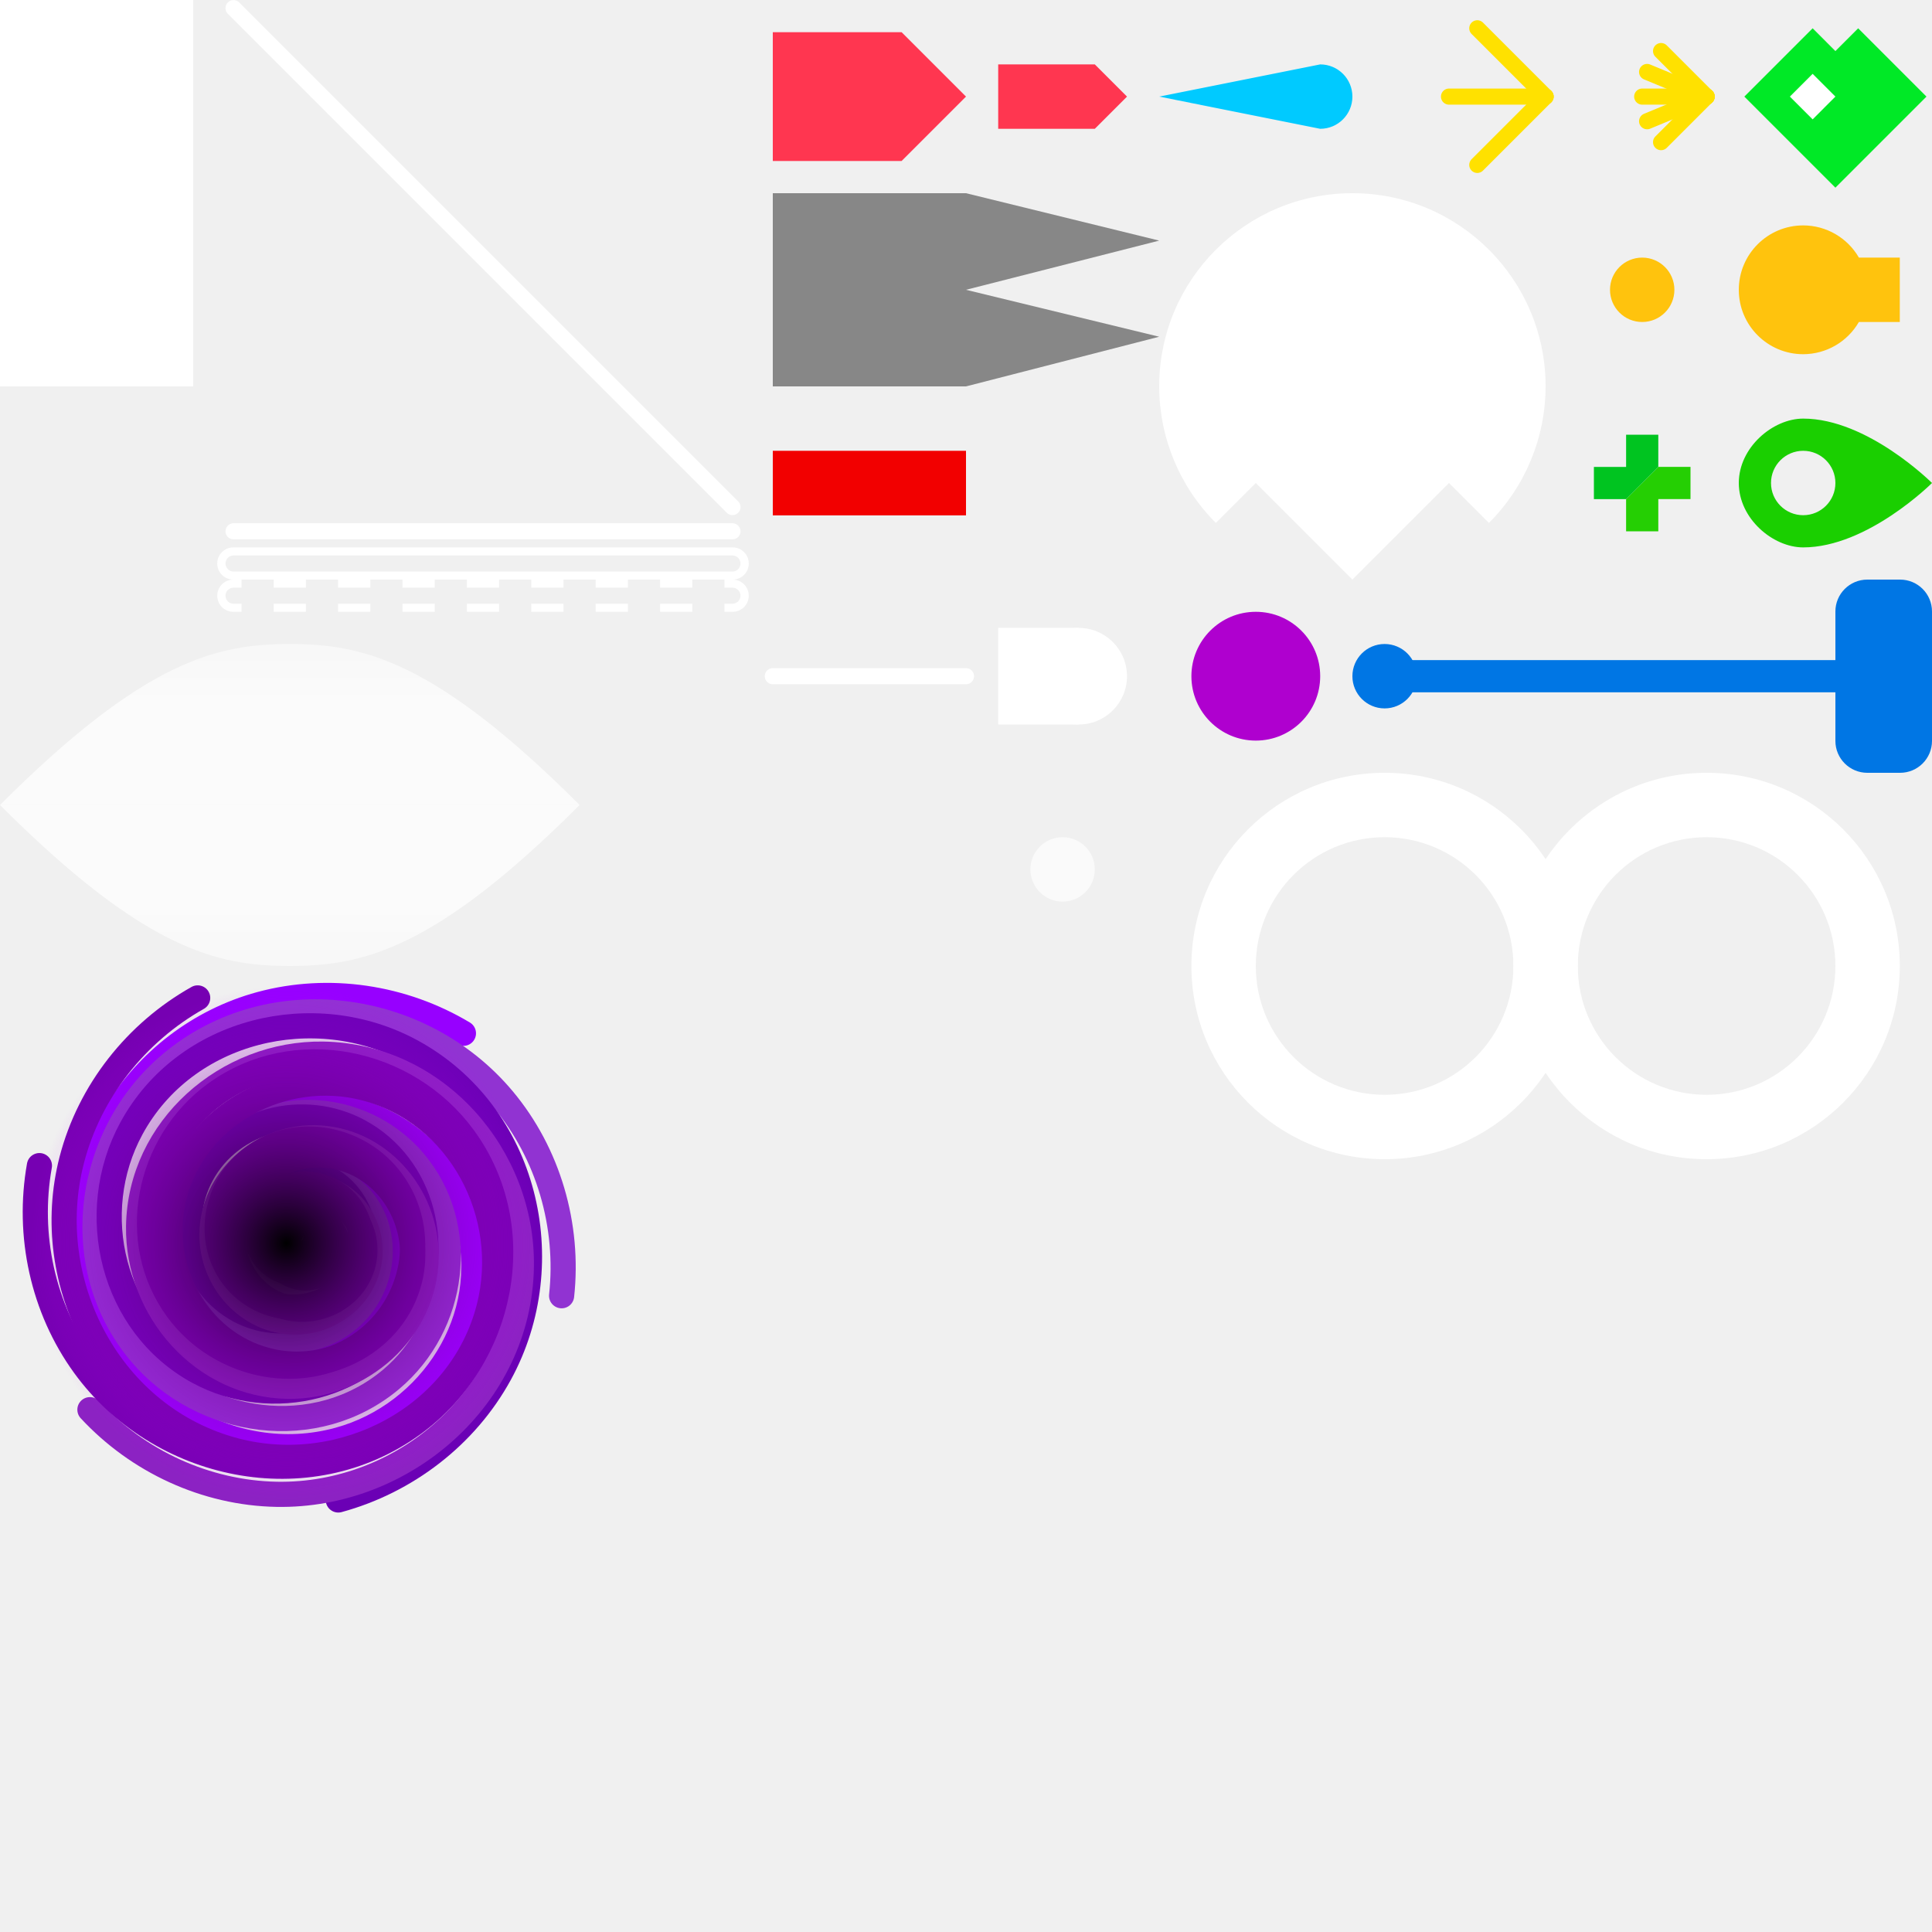
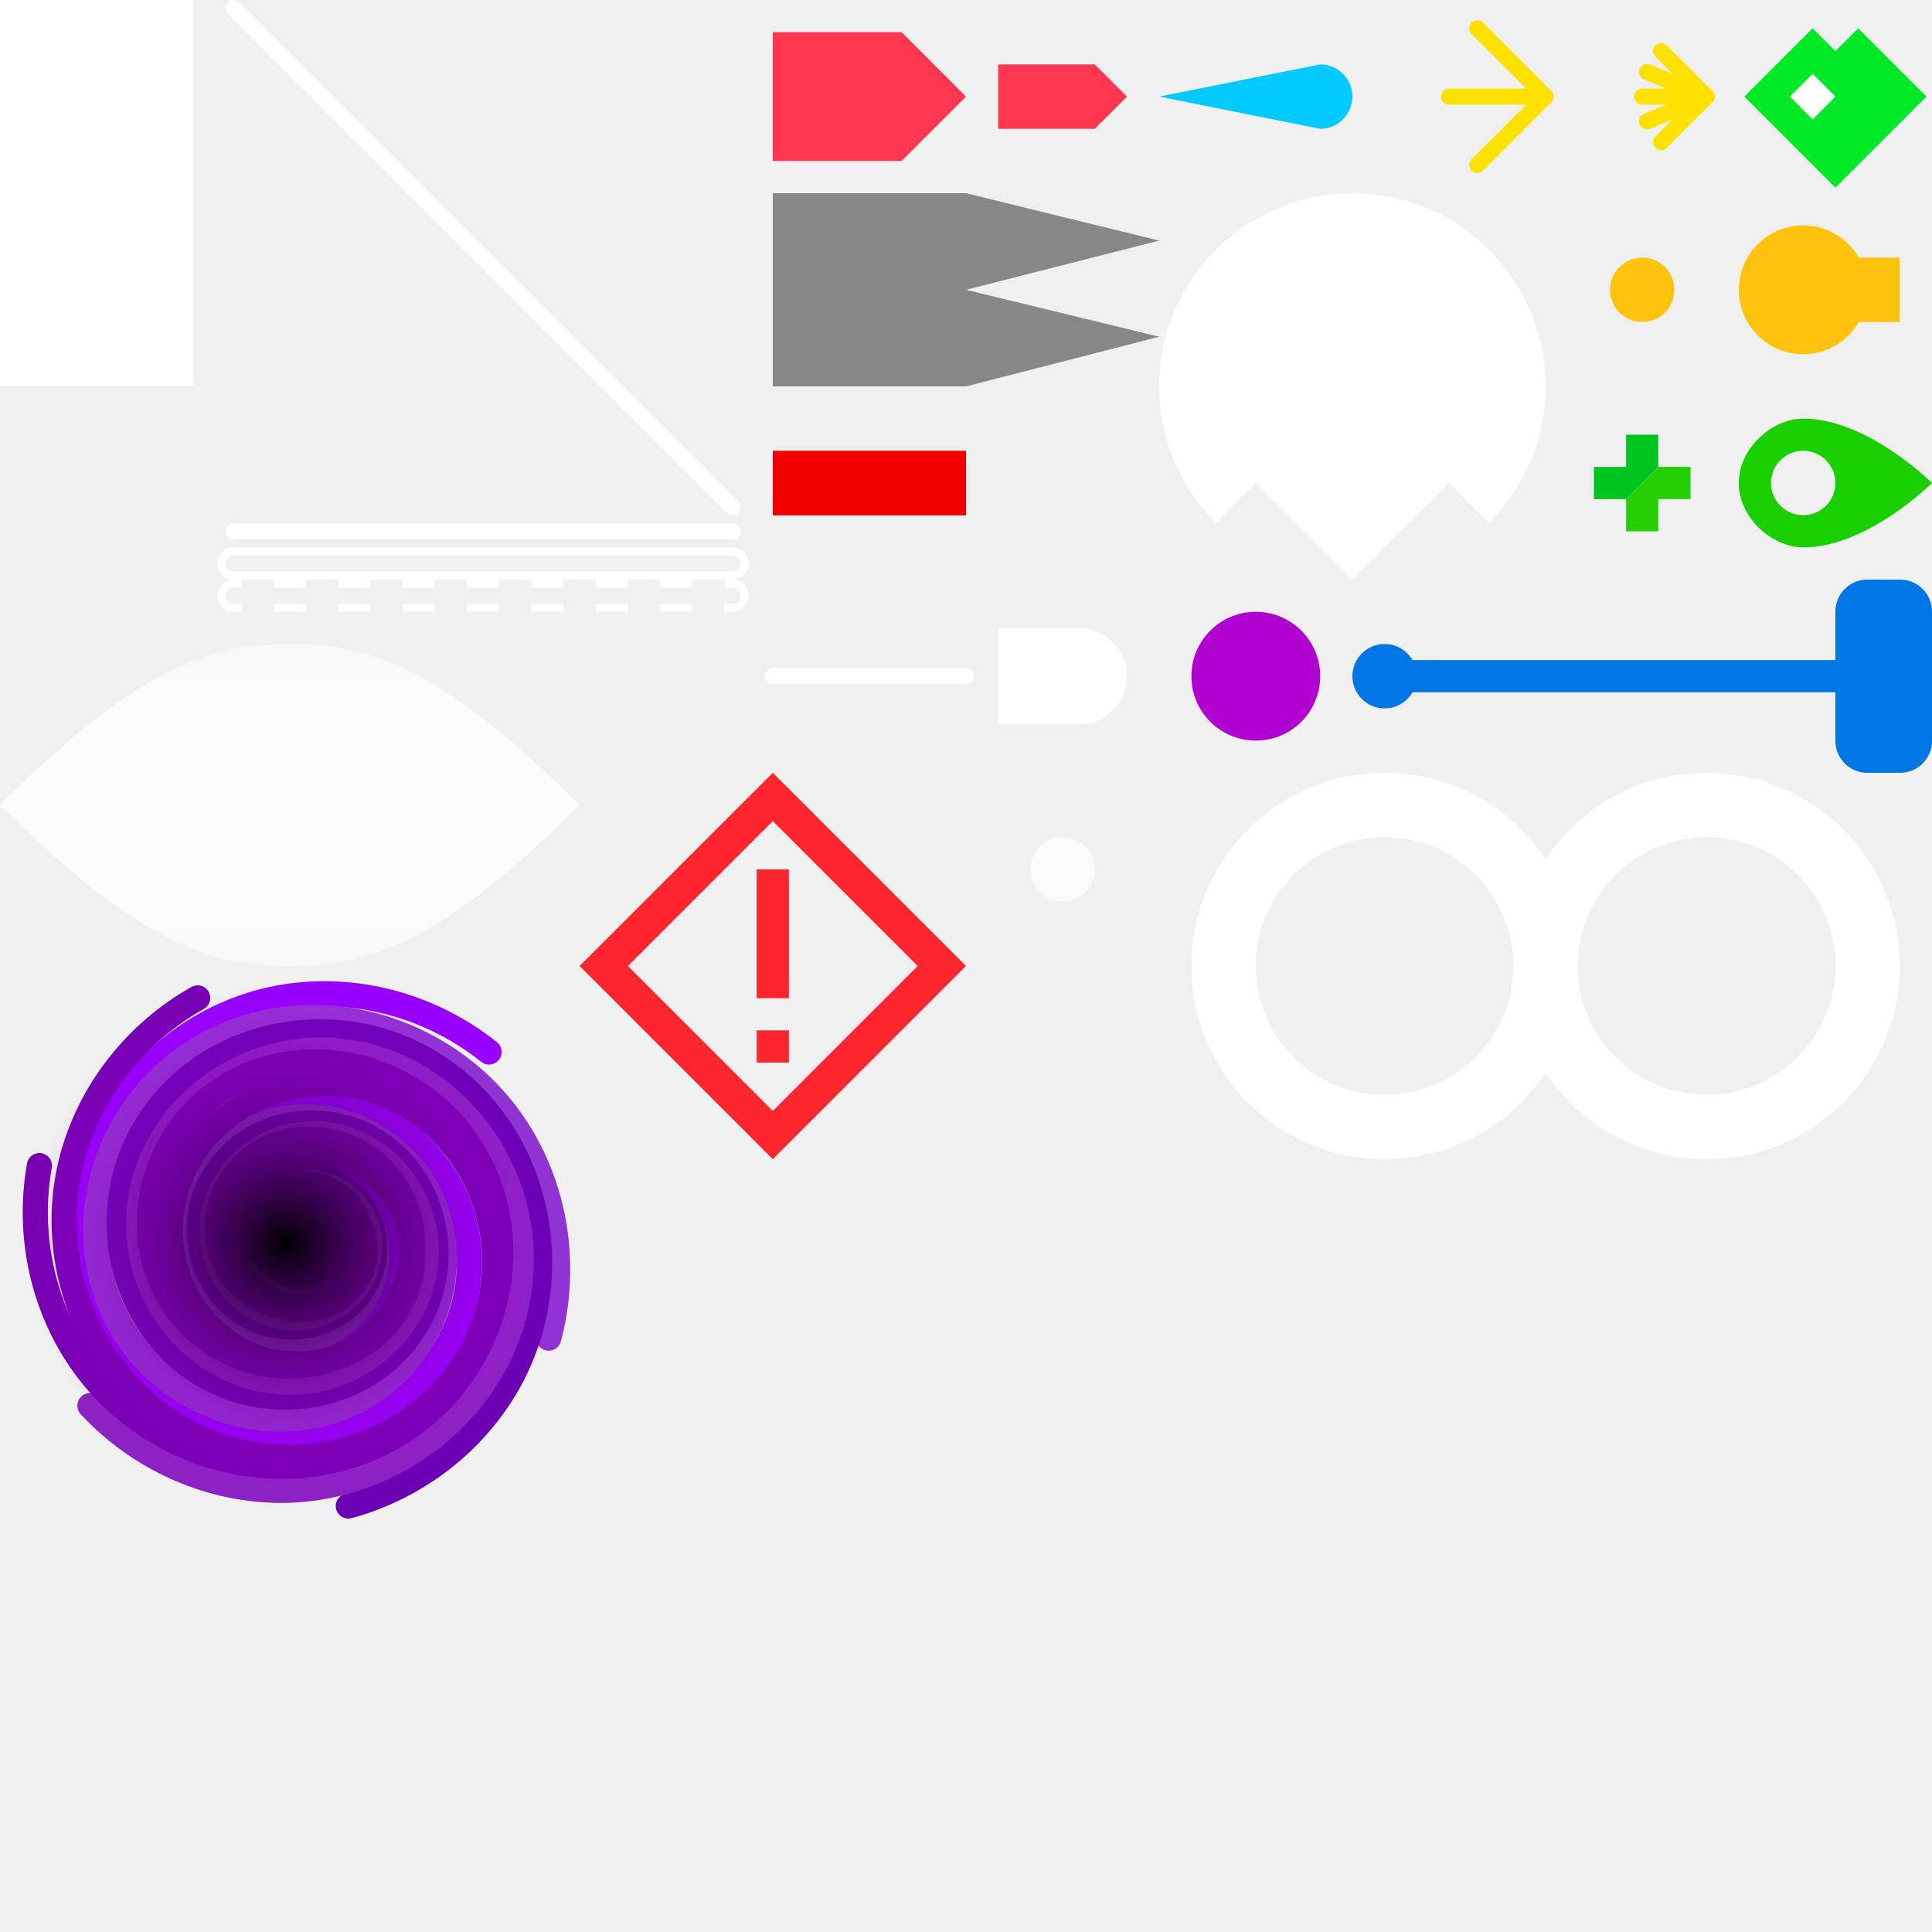
<svg xmlns="http://www.w3.org/2000/svg" xmlns:xlink="http://www.w3.org/1999/xlink" width="1920" height="1920" viewBox="0 0 508 508" version="1.1" id="svg8">
  <defs id="defs2">
    <linearGradient id="linearGradient4953">
      <stop style="stop-color:#000000;stop-opacity:1" offset="0" id="stop4949" />
      <stop style="stop-color:#c100ff;stop-opacity:0" offset="1" id="stop4951" />
    </linearGradient>
    <marker orient="auto" refY="0.0" refX="0.0" id="marker4883" style="overflow:visible;">
      <path id="path4881" d="M 0.0,0.0 L 5.0,-5.0 L -12.5,0.0 L 5.0,5.0 L 0.0,0.0 z " style="fill-rule:evenodd;stroke:#8000d5;stroke-width:1pt;stroke-opacity:1;fill:#8000d5;fill-opacity:1" transform="scale(0.8) rotate(180) translate(12.5,0)" />
    </marker>
    <marker orient="auto" refY="0.0" refX="0.0" id="Arrow1Lend" style="overflow:visible;">
      <path id="path4848" d="M 0.0,0.0 L 5.0,-5.0 L -12.5,0.0 L 5.0,5.0 L 0.0,0.0 z " style="fill-rule:evenodd;stroke:#8000d5;stroke-width:1pt;stroke-opacity:1;fill:#8000d5;fill-opacity:1" transform="scale(0.8) rotate(180) translate(12.5,0)" />
    </marker>
    <marker orient="auto" refY="0.0" refX="0.0" id="Arrow1Lstart" style="overflow:visible">
      <path id="path4540" d="M 0.0,0.0 L 5.0,-5.0 L -12.5,0.0 L 5.0,5.0 L 0.0,0.0 z " style="fill-rule:evenodd;stroke:#8000d5;stroke-width:1pt;stroke-opacity:1;fill:#8000d5;fill-opacity:1" transform="scale(0.8) translate(12.5,0)" />
    </marker>
    <marker orient="auto" refY="0.0" refX="0.0" id="Arrow2Lend" style="overflow:visible;">
      <path id="path4561" style="fill-rule:evenodd;stroke-width:0.625;stroke-linejoin:round;stroke:#8000d5;stroke-opacity:1;fill:#8000d5;fill-opacity:1" d="M 8.719,4.034 L -2.207,0.016 L 8.719,-4.002 C 6.973,-1.63 6.983,1.616 8.719,4.034 z " transform="scale(1.1) rotate(180) translate(1,0)" />
    </marker>
    <linearGradient id="linearGradient4563">
      <stop id="stop4559" offset="0" style="stop-color:#ffffff;stop-opacity:0.753" />
      <stop id="stop4561" offset="1" style="stop-color:#ffffff;stop-opacity:0;" />
    </linearGradient>
    <linearGradient xlink:href="#linearGradient4563" id="linearGradient4522" x1="127" y1="68.4" x2="127" y2="17.6" gradientUnits="userSpaceOnUse" gradientTransform="translate(-50.8,-93.13333)" />
    <linearGradient xlink:href="#linearGradient4563" id="linearGradient4567" gradientUnits="userSpaceOnUse" gradientTransform="matrix(1,0,0,-1,-50.8,94.46665)" x1="127" y1="68.4" x2="127" y2="17.6" />
    <radialGradient xlink:href="#linearGradient4953" id="radialGradient4955" cx="228.6" cy="119.2" fx="228.6" fy="119.2" r="76.2" gradientUnits="userSpaceOnUse" gradientTransform="matrix(0.8792194,-0.03938638,0.03970724,0.886382,-130.4059,19.22079)" />
  </defs>
  <g id="layer1" transform="translate(0,211)">
    <path style="color:#000000;font-style:normal;font-variant:normal;font-weight:normal;font-stretch:normal;font-size:medium;line-height:normal;font-family:sans-serif;font-variant-ligatures:normal;font-variant-position:normal;font-variant-caps:normal;font-variant-numeric:normal;font-variant-alternates:normal;font-feature-settings:normal;text-indent:0;text-align:start;text-decoration:none;text-decoration-line:none;text-decoration-style:solid;text-decoration-color:#000000;letter-spacing:normal;word-spacing:normal;text-transform:none;writing-mode:lr-tb;direction:ltr;text-orientation:mixed;dominant-baseline:auto;baseline-shift:baseline;text-anchor:start;white-space:normal;shape-padding:0;clip-rule:nonzero;display:inline;overflow:visible;visibility:visible;opacity:1;isolation:auto;mix-blend-mode:normal;color-interpolation:sRGB;color-interpolation-filters:linearRGB;solid-color:#000000;solid-opacity:1;vector-effect:none;fill:#ffffff;fill-opacity:1;fill-rule:nonzero;stroke:none;stroke-width:8.467;stroke-linecap:round;stroke-linejoin:round;stroke-miterlimit:4;stroke-dasharray:none;stroke-dashoffset:0;stroke-opacity:1;paint-order:normal;color-rendering:auto;image-rendering:auto;shape-rendering:auto;text-rendering:auto;enable-background:accumulate" d="m 61.412,-67.067 a 4.234,4.234 0 1 0 0,8.467 H 192.588 a 4.234,4.234 0 1 0 0,-8.467 z m -0.002,2.117 H 192.586 a 2.117,2.117 0 1 1 0,4.234 H 61.41 a 2.117,2.117 0 1 1 0,-4.234 z" id="path4489" />
    <path style="opacity:1;fill:#ff3650;fill-opacity:1;stroke:none;stroke-width:4.233;stroke-linecap:round;stroke-linejoin:round;stroke-miterlimit:4;stroke-dasharray:none;stroke-dashoffset:0;stroke-opacity:1;paint-order:normal" d="m 203.2,-202.533 h 33.867 L 254,-185.6 237.067,-168.667 H 203.2 Z" id="path4493" />
    <path style="opacity:1;fill:none;fill-opacity:1;stroke:#ffe100;stroke-width:4.233;stroke-linecap:round;stroke-linejoin:round;stroke-miterlimit:4;stroke-dasharray:none;stroke-dashoffset:0;stroke-opacity:1;paint-order:normal" d="M 388.439,-167.64 406.4,-185.6" id="path4495" />
    <path style="opacity:1;fill:none;fill-opacity:1;stroke:#ffe100;stroke-width:4.233;stroke-linecap:round;stroke-linejoin:round;stroke-miterlimit:4;stroke-dasharray:none;stroke-dashoffset:0;stroke-opacity:1;paint-order:normal" d="m 406.4,-185.6 -17.961,-17.961" id="path4499" />
    <path style="opacity:1;fill:none;fill-opacity:1;stroke:#ffe100;stroke-width:4.233;stroke-linecap:round;stroke-linejoin:round;stroke-miterlimit:4;stroke-dasharray:none;stroke-dashoffset:0;stroke-opacity:1;paint-order:normal" d="m 381,-185.6 h 25.4" id="path4495-4" />
    <path style="opacity:1;fill:#00caff;fill-opacity:1;stroke:none;stroke-width:4.233;stroke-linecap:round;stroke-linejoin:round;stroke-miterlimit:4;stroke-dasharray:none;stroke-dashoffset:0;stroke-opacity:1;paint-order:normal" d="m 347.133,-194.067 a 8.467,8.467 0 0 1 8.467,8.467 8.467,8.467 0 0 1 -8.467,8.467 L 304.8,-185.6 Z" id="path4516" />
    <path style="opacity:1;fill:none;fill-opacity:1;stroke:#ffe100;stroke-width:4.233;stroke-linecap:round;stroke-linejoin:round;stroke-miterlimit:4;stroke-dasharray:none;stroke-dashoffset:0;stroke-opacity:1;paint-order:normal" d="m 436.76,-173.626 11.974,-11.974" id="path4495-45" />
    <path style="opacity:1;fill:none;fill-opacity:1;stroke:#ffe100;stroke-width:4.233;stroke-linecap:round;stroke-linejoin:round;stroke-miterlimit:4;stroke-dasharray:none;stroke-dashoffset:0;stroke-opacity:1;paint-order:normal" d="m 448.733,-185.6 -11.974,-11.974" id="path4499-1" />
    <path style="opacity:1;fill:none;fill-opacity:1;stroke:#ffe100;stroke-width:4.233;stroke-linecap:round;stroke-linejoin:round;stroke-miterlimit:4;stroke-dasharray:none;stroke-dashoffset:0;stroke-opacity:1;paint-order:normal" d="m 431.8,-185.6 h 16.933" id="path4495-45-4" />
    <path id="path4560" d="m 433.089,-192.08 15.644,6.48" style="opacity:1;fill:none;fill-opacity:1;stroke:#ffe100;stroke-width:4.233;stroke-linecap:round;stroke-linejoin:round;stroke-miterlimit:4;stroke-dasharray:none;stroke-dashoffset:0;stroke-opacity:1;paint-order:normal" />
    <path style="opacity:1;fill:none;fill-opacity:1;stroke:#ffe100;stroke-width:4.233;stroke-linecap:round;stroke-linejoin:round;stroke-miterlimit:4;stroke-dasharray:none;stroke-dashoffset:0;stroke-opacity:1;paint-order:normal" d="m 433.089,-179.12 15.644,-6.48" id="path4562" />
    <rect style="opacity:1;fill:#ffffff;fill-opacity:1;stroke:none;stroke-width:4.233;stroke-linecap:round;stroke-linejoin:round;stroke-miterlimit:4;stroke-dasharray:none;stroke-dashoffset:0;stroke-opacity:1;paint-order:normal" id="rect4564" width="50.8" height="50.8" x="1.8147523e-007" y="-160.2" />
    <path style="opacity:1;fill:#ff3650;fill-opacity:1;stroke:none;stroke-width:4.233;stroke-linecap:round;stroke-linejoin:round;stroke-miterlimit:4;stroke-dasharray:none;stroke-dashoffset:0;stroke-opacity:1;paint-order:normal" d="m 262.467,-194.067 h 25.4 l 8.467,8.467 -8.467,8.467 h -25.4 v -16.933" id="path4568" />
    <path style="opacity:1;fill:#00e926;fill-opacity:1;stroke:none;stroke-width:4.233;stroke-linecap:round;stroke-linejoin:round;stroke-miterlimit:4;stroke-dasharray:none;stroke-dashoffset:0;stroke-opacity:1;paint-order:normal" d="m 458.653,-185.6 5.987,5.987 17.961,17.961 17.961,-17.961 5.987,-5.987 -17.961,-17.961 -5.987,5.987 -5.987,-5.987 z" id="rect4572" />
    <rect style="opacity:1;fill:#ffffff;fill-opacity:1;stroke:none;stroke-width:4.233;stroke-linecap:round;stroke-linejoin:round;stroke-miterlimit:4;stroke-dasharray:none;stroke-dashoffset:0;stroke-opacity:1;paint-order:normal" id="rect4579" width="8.467" height="8.467" x="464.022" y="201.544" transform="rotate(-45)" />
    <path style="opacity:1;fill:none;fill-opacity:1;stroke:#ffffff;stroke-width:4.233;stroke-linecap:round;stroke-linejoin:round;stroke-miterlimit:4;stroke-dasharray:none;stroke-dashoffset:0;stroke-opacity:1;paint-order:normal" d="M 61.405,-208.862 192.595,-77.671" id="path4489-9" />
    <rect style="opacity:1;fill:#ffffff;fill-opacity:1;stroke:none;stroke-width:4.233;stroke-linecap:round;stroke-linejoin:round;stroke-miterlimit:4;stroke-dasharray:none;stroke-dashoffset:0;stroke-opacity:1;paint-order:normal" id="rect4564-4" width="50.8" height="50.8" x="1.8146753e-007" y="-211" />
    <path style="opacity:1;fill:#ffc30d;fill-opacity:1;stroke:none;stroke-width:4.233;stroke-linecap:round;stroke-linejoin:round;stroke-miterlimit:4;stroke-dasharray:none;stroke-dashoffset:0;stroke-opacity:1;paint-order:normal" d="m 474.133,-151.733 a 16.933,16.933 0 0 1 14.647,8.467 h 10.753 v 16.933 h -10.76 a 16.933,16.933 0 0 1 -14.64,8.467 16.933,16.933 0 0 1 -16.933,-16.933 16.933,16.933 0 0 1 16.933,-16.933 z" id="path4572" />
    <path style="opacity:1;fill:#6c6c6c;fill-opacity:1;stroke:none;stroke-width:4.233;stroke-linecap:round;stroke-linejoin:round;stroke-miterlimit:4;stroke-dasharray:none;stroke-dashoffset:0;stroke-opacity:1;paint-order:normal" id="path4581" d="m -133.398,-234.331 1.307,15.598 -13.91,-7.177 -4.761,14.911 -10.105,-11.954 -10.105,11.954 -4.761,-14.911 -13.91,7.177 1.307,-15.598 -15.598,1.307 7.177,-13.91 -14.911,-4.761 11.954,-10.105 -11.954,-10.105 14.911,-4.761 -7.177,-13.91 15.598,1.307 -1.307,-15.598 13.91,7.177 4.761,-14.911 10.105,11.954 10.105,-11.954 4.761,14.911 13.91,-7.177 -1.307,15.598 15.598,-1.307 -7.177,13.91 14.911,4.761 -11.954,10.105 11.954,10.105 -14.911,4.761 7.177,13.91 z" />
    <path style="opacity:1;fill:#ffffff;fill-opacity:0.987;stroke:none;stroke-width:4.233;stroke-linecap:round;stroke-linejoin:round;stroke-miterlimit:4;stroke-dasharray:none;stroke-dashoffset:0;stroke-opacity:1;paint-order:normal" d="M -105.682,59.933 H -4.082 V 161.533 l -16.933,-16.933 -16.933,16.933 -16.933,-16.933 -16.933,16.933 -16.933,-16.933 -16.933,16.933 V 59.933" id="path4583" />
    <path style="opacity:1;fill:#23ce00;fill-opacity:0.987;stroke:none;stroke-width:4.233;stroke-linecap:round;stroke-linejoin:round;stroke-miterlimit:4;stroke-dasharray:none;stroke-dashoffset:0;stroke-opacity:1;paint-order:normal" d="m 427.567,-79.767 v 8.467 h 8.467 v -8.467 H 444.5 v -8.467 h -8.467 z" id="rect4585" />
    <path style="opacity:1;fill:#00c420;fill-opacity:1;stroke:none;stroke-width:4.233;stroke-linecap:round;stroke-linejoin:round;stroke-miterlimit:4;stroke-dasharray:none;stroke-dashoffset:0;stroke-opacity:1;paint-order:normal" d="m 436.033,-88.233 v -8.467 h -8.467 v 8.467 H 419.1 v 8.467 h 8.467 z" id="rect4585-0" />
    <path style="opacity:1;fill:url(#linearGradient4522);fill-opacity:1;stroke:none;stroke-width:4.233;stroke-linecap:round;stroke-linejoin:round;stroke-miterlimit:4;stroke-dasharray:none;stroke-dashoffset:0;stroke-opacity:1;paint-order:normal" d="m 76.2,-41.667 c -19.05,0 -38.1,4.233 -76.2,42.333 h 152.4 c -38.1,-38.1 -57.15,-42.333 -76.2,-42.333 z" id="path4514" />
    <path id="path4565" d="M 76.2,43 C 57.15,43 38.1,38.767 0,0.667 h 152.4 c -38.1,38.1 -57.15,42.333 -76.2,42.333 z" style="opacity:1;fill:url(#linearGradient4567);fill-opacity:1;stroke:none;stroke-width:4.233;stroke-linecap:round;stroke-linejoin:round;stroke-miterlimit:4;stroke-dasharray:none;stroke-dashoffset:0;stroke-opacity:1;paint-order:normal" />
    <rect style="opacity:1;fill:#ffffff;fill-opacity:1;stroke:none;stroke-width:4.233;stroke-linecap:round;stroke-linejoin:round;stroke-miterlimit:4;stroke-dasharray:none;stroke-dashoffset:0;stroke-opacity:1;paint-order:normal" id="rect4521" width="21.158" height="25.4" x="262.467" y="-45.9" />
    <circle style="opacity:1;fill:#ffffff;fill-opacity:1;stroke:none;stroke-width:4.233;stroke-linecap:round;stroke-linejoin:round;stroke-miterlimit:4;stroke-dasharray:none;stroke-dashoffset:0;stroke-opacity:1;paint-order:normal" id="path4523" cx="283.633" cy="-33.2" r="12.7" />
    <rect style="opacity:1;fill:#ffffff;fill-opacity:1;stroke:none;stroke-width:4.233;stroke-linecap:round;stroke-linejoin:round;stroke-miterlimit:4;stroke-dasharray:none;stroke-dashoffset:0;stroke-opacity:1;paint-order:normal" id="rect4525" width="50.8" height="50.8" x="-2.018" y="-129.88" transform="rotate(-45)" />
    <circle style="opacity:1;fill:#ffc30d;fill-opacity:1;stroke:none;stroke-width:4.233;stroke-linecap:round;stroke-linejoin:round;stroke-miterlimit:4;stroke-dasharray:none;stroke-dashoffset:0;stroke-opacity:1;paint-order:normal" id="path4517" cx="431.8" cy="-134.8" r="8.467" />
    <path style="opacity:1;fill:#1acf00;fill-opacity:1;stroke:none;stroke-width:4.233;stroke-linecap:round;stroke-linejoin:round;stroke-miterlimit:4;stroke-dasharray:none;stroke-dashoffset:0;stroke-opacity:1;paint-order:normal" d="m 474.133,-100.933 c -7.982,0 -16.933,7.581 -16.933,16.933 0,9.352 8.951,16.933 16.933,16.933 16.933,-5e-6 33.867,-16.933 33.867,-16.933 0,0 -16.933,-16.933 -33.867,-16.933 z m 0,8.467 a 8.467,8.467 0 0 1 8.467,8.467 8.467,8.467 0 0 1 -8.467,8.467 8.467,8.467 0 0 1 -8.467,-8.467 8.467,8.467 0 0 1 8.467,-8.467 z" id="path4516-7" />
    <rect style="opacity:1;fill:#0076e4;fill-opacity:1;stroke:none;stroke-width:4.233;stroke-linecap:round;stroke-linejoin:round;stroke-miterlimit:4;stroke-dasharray:none;stroke-dashoffset:0;stroke-opacity:1;paint-order:normal" id="rect4531" width="143.933" height="8.467" x="364.067" y="-37.433" />
    <rect style="opacity:1;fill:#0076e4;fill-opacity:1;stroke:none;stroke-width:4.233;stroke-linecap:round;stroke-linejoin:round;stroke-miterlimit:4;stroke-dasharray:none;stroke-dashoffset:0;stroke-opacity:1;paint-order:normal" id="rect4533" width="25.4" height="50.8" x="482.6" y="-58.6" ry="8.386" />
    <circle style="opacity:1;fill:#0076e4;fill-opacity:1;stroke:none;stroke-width:4.233;stroke-linecap:round;stroke-linejoin:round;stroke-miterlimit:4;stroke-dasharray:none;stroke-dashoffset:0;stroke-opacity:1;paint-order:normal" id="path4539" cx="364.067" cy="-33.2" r="8.467" />
    <ellipse style="opacity:1;fill:#af00cf;fill-opacity:1;stroke:none;stroke-width:4.233;stroke-linecap:round;stroke-linejoin:round;stroke-miterlimit:4;stroke-dasharray:none;stroke-dashoffset:0;stroke-opacity:1;paint-order:normal" id="path4541" cx="330.2" cy="-33.2" rx="16.933" ry="16.933" />
    <ellipse style="opacity:1;fill:#ffffff;fill-opacity:0.667;stroke:none;stroke-width:4.233;stroke-linecap:round;stroke-linejoin:round;stroke-miterlimit:4;stroke-dasharray:none;stroke-dashoffset:0;stroke-opacity:1;paint-order:normal" id="path4543" cx="-17.6" cy="279.4" transform="rotate(-90)" rx="8.467" ry="8.467" />
    <path style="opacity:1;fill:#ffffff;fill-opacity:1;stroke:none;stroke-width:4.233;stroke-linecap:round;stroke-linejoin:round;stroke-miterlimit:4;stroke-dasharray:none;stroke-dashoffset:0;stroke-opacity:1;paint-order:normal" d="m 364.067,-7.8 a 50.8,50.8 0 0 0 -50.8,50.8 50.8,50.8 0 0 0 50.8,50.8 50.8,50.8 0 0 0 50.8,-50.8 50.8,50.8 0 0 0 -50.8,-50.8 z m 0,16.933 A 33.867,33.867 0 0 1 397.933,43 33.867,33.867 0 0 1 364.067,76.867 33.867,33.867 0 0 1 330.2,43 33.867,33.867 0 0 1 364.067,9.133 Z" id="path4547" />
    <path id="path4552" d="m 448.733,-7.8 a 50.8,50.8 0 0 0 -50.8,50.8 50.8,50.8 0 0 0 50.8,50.8 50.8,50.8 0 0 0 50.8,-50.8 50.8,50.8 0 0 0 -50.8,-50.8 z m 0,16.933 A 33.867,33.867 0 0 1 482.6,43 33.867,33.867 0 0 1 448.733,76.867 33.867,33.867 0 0 1 414.867,43 33.867,33.867 0 0 1 448.733,9.133 Z" style="opacity:1;fill:#ffffff;fill-opacity:1;stroke:none;stroke-width:4.233;stroke-linecap:round;stroke-linejoin:round;stroke-miterlimit:4;stroke-dasharray:none;stroke-dashoffset:0;stroke-opacity:1;paint-order:normal" />
    <path style="opacity:1;fill:#ffffff;fill-opacity:1;stroke:none;stroke-width:4.233;stroke-linecap:round;stroke-linejoin:round;stroke-miterlimit:4;stroke-dasharray:none;stroke-dashoffset:0;stroke-opacity:1;paint-order:normal" d="m 618.067,26.067 c -23.923,1.085 -50.8,22.744 -50.8,50.8 10e-6,28.056 26.877,49.715 50.8,50.8 22.02,0.999 50.8,-42.333 50.8,-42.333 0,0 28.78,43.332 50.8,42.333 23.923,-1.085 50.8,-22.744 50.8,-50.8 0,-28.056 -26.877,-49.715 -50.8,-50.8 -22.02,-0.999 -50.8,42.333 -50.8,42.333 0,0 -28.78,-43.332 -50.8,-42.333 z m 0,16.933 c 17.616,-0.799 40.64,33.867 40.64,33.867 0,0 -23.024,34.666 -40.64,33.867 C 602.118,110.01 584.2,95.571 584.2,76.867 c -1e-5,-18.704 17.918,-33.143 33.867,-33.867 z m 101.6,0 c 15.948,0.723 33.867,15.163 33.867,33.867 0,18.704 -17.918,33.143 -33.867,33.867 -17.616,0.799 -40.64,-33.867 -40.64,-33.867 0,0 23.024,-34.666 40.64,-33.867 z" id="path4557" />
    <path style="opacity:1;fill:#ffffff;fill-opacity:1;stroke:none;stroke-width:4.233;stroke-linecap:round;stroke-linejoin:round;stroke-miterlimit:4;stroke-dasharray:none;stroke-dashoffset:0;stroke-opacity:1;paint-order:normal" d="m 355.6,-160.2 a 50.8,50.8 0 0 0 -50.8,50.8 50.8,50.8 0 0 0 14.901,35.899 L 330.2,-84 l 25.4,25.4 25.4,-25.4 10.499,10.499 A 50.8,50.8 0 0 0 406.4,-109.4 a 50.8,50.8 0 0 0 -50.8,-50.8 z" id="path4526" />
    <path style="opacity:1;fill:#ffffff;fill-opacity:1;stroke:none;stroke-width:4.233;stroke-linecap:round;stroke-linejoin:round;stroke-miterlimit:4;stroke-dasharray:none;stroke-dashoffset:0;stroke-opacity:1;paint-order:normal" d="m -101.6,186.933 a 50.8,50.8 0 0 0 -50.8,50.8 50.8,50.8 0 0 0 8.467,28.026 v -2.626 L -127,280.067 l 8.467,-8.467 16.933,16.933 16.933,-16.933 8.467,8.467 16.933,-16.933 c 0,0 -0.066,1.217 -0.153,2.871 a 50.8,50.8 0 0 0 8.62,-28.271 50.8,50.8 0 0 0 -50.8,-50.8 z" id="path4531" />
    <rect style="opacity:1;fill:#f20000;fill-opacity:1;stroke:none;stroke-width:4.233;stroke-linecap:round;stroke-linejoin:round;stroke-miterlimit:4;stroke-dasharray:none;stroke-dashoffset:0;stroke-opacity:1;paint-order:normal" id="rect4528" width="50.8" height="16.933" x="203.2" y="-92.467" />
    <rect style="opacity:1;fill:#f20000;fill-opacity:1;stroke:none;stroke-width:4.233;stroke-linecap:round;stroke-linejoin:round;stroke-miterlimit:4;stroke-dasharray:none;stroke-dashoffset:0;stroke-opacity:1;paint-order:normal" id="rect4530" width="50.8" height="4.465" x="203.2" y="-79.999" />
    <rect style="opacity:1;fill:#878787;fill-opacity:1;stroke:none;stroke-width:4.233;stroke-linecap:round;stroke-linejoin:round;stroke-miterlimit:4;stroke-dasharray:none;stroke-dashoffset:0;stroke-opacity:1;paint-order:normal" id="rect4529" width="50.8" height="50.8" x="203.2" y="-160.2" />
    <path style="opacity:1;fill:#878787;fill-opacity:1;stroke:none;stroke-width:4.233;stroke-linecap:round;stroke-linejoin:round;stroke-miterlimit:4;stroke-dasharray:none;stroke-dashoffset:0;stroke-opacity:1;paint-order:normal" d="m 254,-160.2 50.8,12.464 -50.8,12.936 50.8,12.341 -50.8,13.059 v -50.8" id="path4532" />
-     <path style="fill:none;fill-rule:evenodd;stroke:#9700ff;stroke-width:7.096;stroke-linecap:round;stroke-miterlimit:4;stroke-dasharray:none;stroke-opacity:1" id="path4931" d="m 230.539,122.834 c -2.062,1.431 -4.912,0.701 -6.3,-1.308 -1.708,-2.472 -0.831,-5.884 1.579,-7.541 2.954,-2.032 7.024,-0.983 8.997,1.899 2.41,3.519 1.158,8.36 -2.275,10.701 -4.179,2.85 -9.919,1.361 -12.689,-2.718 -3.36,-4.947 -1.595,-11.734 3.236,-15.002 5.84,-3.951 13.841,-1.865 17.686,3.84 4.634,6.875 2.174,16.281 -4.544,20.793 -8.072,5.421 -19.101,2.529 -24.381,-5.361 -6.325,-9.451 -2.934,-22.351 6.308,-28.515 11.039,-7.362 26.089,-3.397 33.267,7.402 8.55,12.862 3.924,30.377 -8.662,38.717 -14.951,9.906 -35.288,4.522 -44.954,-10.112 -11.452,-17.339 -5.201,-40.9 11.775,-52.079 20.063,-13.212 47.299,-5.97 60.2,13.68 15.209,23.165 6.839,54.581 -15.856,69.439 -26.691,17.474 -62.854,7.819 -79.93,-18.337 -20.036,-30.69 -8.923,-72.235 21.16,-91.822 16.724,-10.889 37.599,-14.275 56.992,-9.781" transform="matrix(0.8870786,0.2863425,-0.2863425,0.8870786,-88.44209,-52.95633)" />
-     <path transform="matrix(0.1112682,0.9254836,-0.9254836,0.1112682,162.8596,-108.8569)" d="m 230.539,122.834 c -2.062,1.431 -4.912,0.701 -6.3,-1.308 -1.708,-2.472 -0.831,-5.884 1.579,-7.541 2.954,-2.032 7.024,-0.983 8.997,1.899 2.41,3.519 1.158,8.36 -2.275,10.701 -4.179,2.85 -9.919,1.361 -12.689,-2.718 -3.36,-4.947 -1.595,-11.734 3.236,-15.002 5.84,-3.951 13.841,-1.865 17.686,3.84 4.634,6.875 2.174,16.281 -4.544,20.793 -8.072,5.421 -19.101,2.529 -24.381,-5.361 -6.325,-9.451 -2.934,-22.351 6.308,-28.515 11.039,-7.362 26.089,-3.397 33.267,7.402 8.55,12.862 3.924,30.377 -8.662,38.717 -14.951,9.906 -35.288,4.522 -44.954,-10.112 -11.452,-17.339 -5.201,-40.9 11.775,-52.079 20.063,-13.212 47.299,-5.97 60.2,13.68 15.209,23.165 6.839,54.581 -15.856,69.439 -26.691,17.474 -62.854,7.819 -79.93,-18.337 -20.036,-30.69 -8.923,-72.235 21.16,-91.822 16.724,-10.889 37.599,-14.275 56.992,-9.781" id="path4933" style="fill:none;fill-rule:evenodd;stroke:#9133d2;stroke-width:7.096;stroke-linecap:round;stroke-miterlimit:4;stroke-dasharray:none;stroke-opacity:1" />
-     <path style="fill:none;fill-rule:evenodd;stroke:#6b00b5;stroke-width:7.096;stroke-linecap:round;stroke-miterlimit:4;stroke-dasharray:none;stroke-opacity:1" id="path4935" d="m 230.539,122.834 c -2.062,1.431 -4.912,0.701 -6.3,-1.308 -1.708,-2.472 -0.831,-5.884 1.579,-7.541 2.954,-2.032 7.024,-0.983 8.997,1.899 2.41,3.519 1.158,8.36 -2.275,10.701 -4.179,2.85 -9.919,1.361 -12.689,-2.718 -3.36,-4.947 -1.595,-11.734 3.236,-15.002 5.84,-3.951 13.841,-1.865 17.686,3.84 4.634,6.875 2.174,16.281 -4.544,20.793 -8.072,5.421 -19.101,2.529 -24.381,-5.361 -6.325,-9.451 -2.934,-22.351 6.308,-28.515 11.039,-7.362 26.089,-3.397 33.267,7.402 8.55,12.862 3.924,30.377 -8.662,38.717 -14.951,9.906 -35.288,4.522 -44.954,-10.112 -11.452,-17.339 -5.201,-40.9 11.775,-52.079 20.063,-13.212 47.299,-5.97 60.2,13.68 15.209,23.165 6.839,54.581 -15.856,69.439 -26.691,17.474 -62.854,7.819 -79.93,-18.337 -20.036,-30.69 -8.923,-72.235 21.16,-91.822 16.724,-10.889 37.599,-14.275 56.992,-9.781" transform="matrix(-0.8210386,0.4413572,-0.4413572,-0.8210386,316.5951,110.4792)" />
-     <path transform="matrix(-0.7716777,-0.52289,0.52289,-0.7716777,193.7873,327.567)" d="m 230.539,122.834 c -2.062,1.431 -4.912,0.701 -6.3,-1.308 -1.708,-2.472 -0.831,-5.884 1.579,-7.541 2.954,-2.032 7.024,-0.983 8.997,1.899 2.41,3.519 1.158,8.36 -2.275,10.701 -4.179,2.85 -9.919,1.361 -12.689,-2.718 -3.36,-4.947 -1.595,-11.734 3.236,-15.002 5.84,-3.951 13.841,-1.865 17.686,3.84 4.634,6.875 2.174,16.281 -4.544,20.793 -8.072,5.421 -19.101,2.529 -24.381,-5.361 -6.325,-9.451 -2.934,-22.351 6.308,-28.515 11.039,-7.362 26.089,-3.397 33.267,7.402 8.55,12.862 3.924,30.377 -8.662,38.717 -14.951,9.906 -35.288,4.522 -44.954,-10.112 -11.452,-17.339 -5.201,-40.9 11.775,-52.079 20.063,-13.212 47.299,-5.97 60.2,13.68 15.209,23.165 6.839,54.581 -15.856,69.439 -26.691,17.474 -62.854,7.819 -79.93,-18.337 -20.036,-30.69 -8.923,-72.235 21.16,-91.822 16.724,-10.889 37.599,-14.275 56.992,-9.781" id="path4937" style="fill:none;fill-rule:evenodd;stroke:#8c22c3;stroke-width:7.096;stroke-linecap:round;stroke-miterlimit:4;stroke-dasharray:none;stroke-opacity:1" />
+     <path style="fill:none;fill-rule:evenodd;stroke:#9700ff;stroke-width:7.096;stroke-linecap:round;stroke-miterlimit:4;stroke-dasharray:none;stroke-opacity:1" id="path4931" d="m 230.539,122.834 c -2.062,1.431 -4.912,0.701 -6.3,-1.308 -1.708,-2.472 -0.831,-5.884 1.579,-7.541 2.954,-2.032 7.024,-0.983 8.997,1.899 2.41,3.519 1.158,8.36 -2.275,10.701 -4.179,2.85 -9.919,1.361 -12.689,-2.718 -3.36,-4.947 -1.595,-11.734 3.236,-15.002 5.84,-3.951 13.841,-1.865 17.686,3.84 4.634,6.875 2.174,16.281 -4.544,20.793 -8.072,5.421 -19.101,2.529 -24.381,-5.361 -6.325,-9.451 -2.934,-22.351 6.308,-28.515 11.039,-7.362 26.089,-3.397 33.267,7.402 8.55,12.862 3.924,30.377 -8.662,38.717 -14.951,9.906 -35.288,4.522 -44.954,-10.112 -11.452,-17.339 -5.201,-40.9 11.775,-52.079 20.063,-13.212 47.299,-5.97 60.2,13.68 15.209,23.165 6.839,54.581 -15.856,69.439 -26.691,17.474 -62.854,7.819 -79.93,-18.337 -20.036,-30.69 -8.923,-72.235 21.16,-91.822 16.724,-10.889 37.599,-14.275 56.992,-9.781" transform="matrix(0.8404073,0.4032568,-0.4032568,0.8404073,-64.47455,-75.33881)" />
+     <path transform="matrix(-0.03034794,0.9316541,-0.9316541,-0.03034794,195.4676,-92.65186)" d="m 230.539,122.834 c -2.062,1.431 -4.912,0.701 -6.3,-1.308 -1.708,-2.472 -0.831,-5.884 1.579,-7.541 2.954,-2.032 7.024,-0.983 8.997,1.899 2.41,3.519 1.158,8.36 -2.275,10.701 -4.179,2.85 -9.919,1.361 -12.689,-2.718 -3.36,-4.947 -1.595,-11.734 3.236,-15.002 5.84,-3.951 13.841,-1.865 17.686,3.84 4.634,6.875 2.174,16.281 -4.544,20.793 -8.072,5.421 -19.101,2.529 -24.381,-5.361 -6.325,-9.451 -2.934,-22.351 6.308,-28.515 11.039,-7.362 26.089,-3.397 33.267,7.402 8.55,12.862 3.924,30.377 -8.662,38.717 -14.951,9.906 -35.288,4.522 -44.954,-10.112 -11.452,-17.339 -5.201,-40.9 11.775,-52.079 20.063,-13.212 47.299,-5.97 60.2,13.68 15.209,23.165 6.839,54.581 -15.856,69.439 -26.691,17.474 -62.854,7.819 -79.93,-18.337 -20.036,-30.69 -8.923,-72.235 21.16,-91.822 16.724,-10.889 37.599,-14.275 56.992,-9.781" id="path4933" style="fill:none;fill-rule:evenodd;stroke:#9133d2;stroke-width:7.096;stroke-linecap:round;stroke-miterlimit:4;stroke-dasharray:none;stroke-opacity:1" />
+     <path style="fill:none;fill-rule:evenodd;stroke:#6b00b5;stroke-width:7.096;stroke-linecap:round;stroke-miterlimit:4;stroke-dasharray:none;stroke-opacity:1" id="path4935" d="m 230.539,122.834 c -2.062,1.431 -4.912,0.701 -6.3,-1.308 -1.708,-2.472 -0.831,-5.884 1.579,-7.541 2.954,-2.032 7.024,-0.983 8.997,1.899 2.41,3.519 1.158,8.36 -2.275,10.701 -4.179,2.85 -9.919,1.361 -12.689,-2.718 -3.36,-4.947 -1.595,-11.734 3.236,-15.002 5.84,-3.951 13.841,-1.865 17.686,3.84 4.634,6.875 2.174,16.281 -4.544,20.793 -8.072,5.421 -19.101,2.529 -24.381,-5.361 -6.325,-9.451 -2.934,-22.351 6.308,-28.515 11.039,-7.362 26.089,-3.397 33.267,7.402 8.55,12.862 3.924,30.377 -8.662,38.717 -14.951,9.906 -35.288,4.522 -44.954,-10.112 -11.452,-17.339 -5.201,-40.9 11.775,-52.079 20.063,-13.212 47.299,-5.97 60.2,13.68 15.209,23.165 6.839,54.581 -15.856,69.439 -26.691,17.474 -62.854,7.819 -79.93,-18.337 -20.036,-30.69 -8.923,-72.235 21.16,-91.822 16.724,-10.889 37.599,-14.275 56.992,-9.781" transform="matrix(-0.8210386,0.4413572,-0.4413572,-0.8210386,319.241,112.0667)" />
+     <path transform="matrix(-0.7716777,-0.52289,0.52289,-0.7716777,193.7873,326.5086)" d="m 230.539,122.834 c -2.062,1.431 -4.912,0.701 -6.3,-1.308 -1.708,-2.472 -0.831,-5.884 1.579,-7.541 2.954,-2.032 7.024,-0.983 8.997,1.899 2.41,3.519 1.158,8.36 -2.275,10.701 -4.179,2.85 -9.919,1.361 -12.689,-2.718 -3.36,-4.947 -1.595,-11.734 3.236,-15.002 5.84,-3.951 13.841,-1.865 17.686,3.84 4.634,6.875 2.174,16.281 -4.544,20.793 -8.072,5.421 -19.101,2.529 -24.381,-5.361 -6.325,-9.451 -2.934,-22.351 6.308,-28.515 11.039,-7.362 26.089,-3.397 33.267,7.402 8.55,12.862 3.924,30.377 -8.662,38.717 -14.951,9.906 -35.288,4.522 -44.954,-10.112 -11.452,-17.339 -5.201,-40.9 11.775,-52.079 20.063,-13.212 47.299,-5.97 60.2,13.68 15.209,23.165 6.839,54.581 -15.856,69.439 -26.691,17.474 -62.854,7.819 -79.93,-18.337 -20.036,-30.69 -8.923,-72.235 21.16,-91.822 16.724,-10.889 37.599,-14.275 56.992,-9.781" id="path4937" style="fill:none;fill-rule:evenodd;stroke:#8c22c3;stroke-width:7.096;stroke-linecap:round;stroke-miterlimit:4;stroke-dasharray:none;stroke-opacity:1" />
    <path style="fill:none;fill-rule:evenodd;stroke:#7600b2;stroke-width:7.096;stroke-linecap:round;stroke-miterlimit:4;stroke-dasharray:none;stroke-opacity:1" id="path4939" d="m 230.539,122.834 c -2.062,1.431 -4.912,0.701 -6.3,-1.308 -1.708,-2.472 -0.831,-5.884 1.579,-7.541 2.954,-2.032 7.024,-0.983 8.997,1.899 2.41,3.519 1.158,8.36 -2.275,10.701 -4.179,2.85 -9.919,1.361 -12.689,-2.718 -3.36,-4.947 -1.595,-11.734 3.236,-15.002 5.84,-3.951 13.841,-1.865 17.686,3.84 4.634,6.875 2.174,16.281 -4.544,20.793 -8.072,5.421 -19.101,2.529 -24.381,-5.361 -6.325,-9.451 -2.934,-22.351 6.308,-28.515 11.039,-7.362 26.089,-3.397 33.267,7.402 8.55,12.862 3.924,30.377 -8.662,38.717 -14.951,9.906 -35.288,4.522 -44.954,-10.112 -11.452,-17.339 -5.201,-40.9 11.775,-52.079 20.063,-13.212 47.299,-5.97 60.2,13.68 15.209,23.165 6.839,54.581 -15.856,69.439 -26.691,17.474 -62.854,7.819 -79.93,-18.337 -20.036,-30.69 -8.923,-72.235 21.16,-91.822 16.724,-10.889 37.599,-14.275 56.992,-9.781" transform="matrix(-0.04758026,-0.9309332,0.9309332,-0.04758026,-21.14039,332.4436)" />
    <path transform="matrix(0.6884986,-0.6283869,0.6283869,0.6884986,-150.9899,177.6663)" d="m 230.539,122.834 c -2.062,1.431 -4.912,0.701 -6.3,-1.308 -1.708,-2.472 -0.831,-5.884 1.579,-7.541 2.954,-2.032 7.024,-0.983 8.997,1.899 2.41,3.519 1.158,8.36 -2.275,10.701 -4.179,2.85 -9.919,1.361 -12.689,-2.718 -3.36,-4.947 -1.595,-11.734 3.236,-15.002 5.84,-3.951 13.841,-1.865 17.686,3.84 4.634,6.875 2.174,16.281 -4.544,20.793 -8.072,5.421 -19.101,2.529 -24.381,-5.361 -6.325,-9.451 -2.934,-22.351 6.308,-28.515 11.039,-7.362 26.089,-3.397 33.267,7.402 8.55,12.862 3.924,30.377 -8.662,38.717 -14.951,9.906 -35.288,4.522 -44.954,-10.112 -11.452,-17.339 -5.201,-40.9 11.775,-52.079 20.063,-13.212 47.299,-5.97 60.2,13.68 15.209,23.165 6.839,54.581 -15.856,69.439 -26.691,17.474 -62.854,7.819 -79.93,-18.337 -20.036,-30.69 -8.923,-72.235 21.16,-91.822 16.724,-10.889 37.599,-14.275 56.992,-9.781" id="path4943" style="fill:none;fill-rule:evenodd;stroke:#7600b2;stroke-width:7.096;stroke-linecap:round;stroke-miterlimit:4;stroke-dasharray:none;stroke-opacity:1" />
    <circle style="opacity:1;fill:#540071;fill-opacity:1;stroke:none;stroke-width:4.233;stroke-linecap:round;stroke-linejoin:round;stroke-miterlimit:4;stroke-dasharray:none;stroke-dashoffset:0;stroke-opacity:1;paint-order:normal" id="path4534" cx="-118.533" cy="-24.733" r="50.8" />
-     <circle style="opacity:1;fill:url(#radialGradient4955);fill-opacity:1;stroke:none;stroke-width:6.615;stroke-linecap:round;stroke-linejoin:miter;stroke-miterlimit:4;stroke-dasharray:none;stroke-dashoffset:0;stroke-opacity:1;paint-order:normal" id="path4947" cx="75.317" cy="115.874" r="71.03" />
    <path id="path4957" d="m 203.201,-33.2 50.799,-1e-5" style="opacity:1;fill:none;fill-opacity:1;stroke:#ffffff;stroke-width:4.233;stroke-linecap:round;stroke-linejoin:round;stroke-miterlimit:4;stroke-dasharray:none;stroke-dashoffset:0;stroke-opacity:1;paint-order:normal" />
    <path style="opacity:1;fill:#c100ff;fill-opacity:0;stroke:none;stroke-width:8.467;stroke-linecap:round;stroke-linejoin:miter;stroke-miterlimit:4;stroke-dasharray:none;stroke-dashoffset:0;stroke-opacity:1;paint-order:normal" d="m 61.413,-67.067 131.177,-10e-6" id="path4959" />
    <path id="path4961" d="m -48.655,-251.216 131.177,-1e-5" style="opacity:1;fill:none;fill-opacity:1;stroke:#ffffff;stroke-width:4.233;stroke-linecap:round;stroke-linejoin:round;stroke-miterlimit:4;stroke-dasharray:none;stroke-dashoffset:0;stroke-opacity:1;paint-order:normal" />
    <path id="path4963" d="m -48.655,-251.216 131.177,-1e-5" style="opacity:1;fill:#c100ff;fill-opacity:0;stroke:none;stroke-width:6.615;stroke-linecap:round;stroke-linejoin:miter;stroke-miterlimit:4;stroke-dasharray:none;stroke-dashoffset:0;stroke-opacity:1;paint-order:normal" />
    <path style="opacity:1;fill:#c100ff;fill-opacity:0;stroke:none;stroke-width:6.615;stroke-linecap:round;stroke-linejoin:miter;stroke-miterlimit:4;stroke-dasharray:none;stroke-dashoffset:0;stroke-opacity:1;paint-order:normal" d="m 61.411,-67.067 131.177,-1e-5" id="path4967" />
    <path style="opacity:1;fill:none;fill-opacity:1;stroke:#ffffff;stroke-width:4.233;stroke-linecap:round;stroke-linejoin:round;stroke-miterlimit:4;stroke-dasharray:none;stroke-dashoffset:0;stroke-opacity:1;paint-order:normal" d="m 61.411,-71.303 131.177,-1e-5" id="path4978" />
    <path style="color:#000000;font-style:normal;font-variant:normal;font-weight:normal;font-stretch:normal;font-size:medium;line-height:normal;font-family:sans-serif;font-variant-ligatures:normal;font-variant-position:normal;font-variant-caps:normal;font-variant-numeric:normal;font-variant-alternates:normal;font-feature-settings:normal;text-indent:0;text-align:start;text-decoration:none;text-decoration-line:none;text-decoration-style:solid;text-decoration-color:#000000;letter-spacing:normal;word-spacing:normal;text-transform:none;writing-mode:lr-tb;direction:ltr;text-orientation:mixed;dominant-baseline:auto;baseline-shift:baseline;text-anchor:start;white-space:normal;shape-padding:0;clip-rule:nonzero;display:inline;overflow:visible;visibility:visible;opacity:1;isolation:auto;mix-blend-mode:normal;color-interpolation:sRGB;color-interpolation-filters:linearRGB;solid-color:#000000;solid-opacity:1;vector-effect:none;fill:#ffffff;fill-opacity:1;fill-rule:nonzero;stroke:none;stroke-width:8.467;stroke-linecap:round;stroke-linejoin:round;stroke-miterlimit:4;stroke-dasharray:none;stroke-dashoffset:0;stroke-opacity:1;paint-order:normal;color-rendering:auto;image-rendering:auto;shape-rendering:auto;text-rendering:auto;enable-background:accumulate" d="m 61.412,-58.599 a 4.234,4.234 0 0 0 -4.291,4.233 4.234,4.234 0 0 0 4.291,4.233 h 2.088 v -2.117 h -2.089 -5.18e-4 a 2.117,2.117 0 0 1 -2.119,-2.116 2.117,2.117 0 0 1 2.119,-2.116 h 5.18e-4 2.089 v -2.117 z m 10.555,0 v 2.117 h 8.467 v -2.117 z m 16.933,0 v 2.117 h 8.467 v -2.117 z m 16.933,0 v 2.117 H 114.3 v -2.117 z m 16.933,0 v 2.117 h 8.467 v -2.117 z m 16.933,0 v 2.117 h 8.467 v -2.117 z m 16.933,0 v 2.117 H 165.1 v -2.117 z m 16.933,0 v 2.117 h 8.467 v -2.117 z m 16.933,0 v 2.117 h 2.086 a 2.117,2.117 0 0 1 2.119,2.116 2.117,2.117 0 0 1 -2.119,2.116 H 190.5 v 2.117 h 2.088 a 4.234,4.234 0 0 0 4.291,-4.233 4.234,4.234 0 0 0 -4.291,-4.233 z M 71.967,-52.25 v 2.117 h 8.467 v -2.117 z m 16.933,0 v 2.117 h 8.467 v -2.117 z m 16.933,0 v 2.117 H 114.3 v -2.117 z m 16.933,0 v 2.117 h 8.467 v -2.117 z m 16.933,0 v 2.117 h 8.467 v -2.117 z m 16.933,0 v 2.117 H 165.1 v -2.117 z m 16.933,0 v 2.117 h 8.467 v -2.117 z" id="path4980" />
    <path style="color:#000000;font-style:normal;font-variant:normal;font-weight:normal;font-stretch:normal;font-size:medium;line-height:normal;font-family:sans-serif;font-variant-ligatures:normal;font-variant-position:normal;font-variant-caps:normal;font-variant-numeric:normal;font-variant-alternates:normal;font-feature-settings:normal;text-indent:0;text-align:start;text-decoration:none;text-decoration-line:none;text-decoration-style:solid;text-decoration-color:#000000;letter-spacing:normal;word-spacing:normal;text-transform:none;writing-mode:lr-tb;direction:ltr;text-orientation:mixed;dominant-baseline:auto;baseline-shift:baseline;text-anchor:start;white-space:normal;shape-padding:0;clip-rule:nonzero;display:inline;overflow:visible;visibility:visible;opacity:1;isolation:auto;mix-blend-mode:normal;color-interpolation:sRGB;color-interpolation-filters:linearRGB;solid-color:#000000;solid-opacity:1;vector-effect:none;fill:#ffffff;fill-opacity:1;fill-rule:nonzero;stroke:none;stroke-width:8.467;stroke-linecap:round;stroke-linejoin:round;stroke-miterlimit:4;stroke-dasharray:none;stroke-dashoffset:0;stroke-opacity:1;paint-order:normal;color-rendering:auto;image-rendering:auto;shape-rendering:auto;text-rendering:auto;enable-background:accumulate" d="m -69.821,-287.8 a 4.234,4.234 0 1 0 0,8.467 H 61.355 a 4.234,4.234 0 1 0 0,-8.467 z m -0.002,2.117 H 61.353 a 2.117,2.117 0 1 1 0,4.234 H -69.823 a 2.117,2.117 0 1 1 0,-4.234 z" id="path5006" />
    <rect y="-290.833" x="-12.7" height="7.267" width="8.467" id="rect5008" style="opacity:1;fill:#000000;fill-opacity:1;stroke:none;stroke-width:8.467;stroke-linecap:round;stroke-linejoin:miter;stroke-miterlimit:4;stroke-dasharray:none;stroke-dashoffset:0;stroke-opacity:1;paint-order:normal" />
    <rect y="-289.038" x="-29.633" height="4.394" width="8.467" id="rect5010" style="opacity:1;fill:#000000;fill-opacity:1;stroke:none;stroke-width:8.467;stroke-linecap:round;stroke-linejoin:miter;stroke-miterlimit:4;stroke-dasharray:none;stroke-dashoffset:0;stroke-opacity:1;paint-order:normal" />
    <rect y="-289.321" x="-46.567" height="4.205" width="8.467" id="rect5012" style="opacity:1;fill:#000000;fill-opacity:1;stroke:none;stroke-width:8.467;stroke-linecap:round;stroke-linejoin:miter;stroke-miterlimit:4;stroke-dasharray:none;stroke-dashoffset:0;stroke-opacity:1;paint-order:normal" />
    <rect y="-288.613" x="-63.5" height="4.252" width="8.467" id="rect5014" style="opacity:1;fill:#000000;fill-opacity:1;stroke:none;stroke-width:8.467;stroke-linecap:round;stroke-linejoin:miter;stroke-miterlimit:4;stroke-dasharray:none;stroke-dashoffset:0;stroke-opacity:1;paint-order:normal" />
    <rect y="-289.132" x="-77.466" height="5.566" width="5.5" id="rect5016" style="opacity:1;fill:#000000;fill-opacity:1;stroke:none;stroke-width:8.467;stroke-linecap:round;stroke-linejoin:miter;stroke-miterlimit:4;stroke-dasharray:none;stroke-dashoffset:0;stroke-opacity:1;paint-order:normal" />
    <rect y="-289.897" x="4.233" height="6.331" width="8.467" id="rect5018" style="opacity:1;fill:#000000;fill-opacity:1;stroke:none;stroke-width:8.467;stroke-linecap:round;stroke-linejoin:miter;stroke-miterlimit:4;stroke-dasharray:none;stroke-dashoffset:0;stroke-opacity:1;paint-order:normal" />
    <rect y="-288.761" x="21.167" height="5.195" width="8.467" id="rect5020" style="opacity:1;fill:#000000;fill-opacity:1;stroke:none;stroke-width:8.467;stroke-linecap:round;stroke-linejoin:miter;stroke-miterlimit:4;stroke-dasharray:none;stroke-dashoffset:0;stroke-opacity:1;paint-order:normal" />
    <rect y="-288.761" x="38.1" height="4.143" width="8.467" id="rect5022" style="opacity:1;fill:#000000;fill-opacity:1;stroke:none;stroke-width:8.467;stroke-linecap:round;stroke-linejoin:miter;stroke-miterlimit:4;stroke-dasharray:none;stroke-dashoffset:0;stroke-opacity:1;paint-order:normal" />
    <rect y="-289.699" x="55.033" height="4.677" width="8.467" id="rect5024" style="opacity:1;fill:#000000;fill-opacity:1;stroke:none;stroke-width:8.467;stroke-linecap:round;stroke-linejoin:miter;stroke-miterlimit:4;stroke-dasharray:none;stroke-dashoffset:0;stroke-opacity:1;paint-order:normal" />
+     <path style="opacity:1;fill:#ff252f;fill-opacity:1;stroke:none;stroke-width:32;stroke-linecap:round;stroke-linejoin:miter;stroke-miterlimit:4;stroke-dasharray:none;stroke-dashoffset:0;stroke-opacity:1;paint-order:normal" d="M 768 768 L 576 960 L 768 1152 L 960 960 L 768 768 z M 768 816 L 912 960 L 768 1104 L 624 960 L 768 816 z " transform="matrix(0.2645833,0,0,0.2645833,0,-211)" id="path5040" />
+     <rect style="opacity:1;fill:#ff252f;fill-opacity:1;stroke:none;stroke-width:8.467;stroke-linecap:round;stroke-linejoin:miter;stroke-miterlimit:4;stroke-dasharray:none;stroke-dashoffset:0;stroke-opacity:1;paint-order:normal" id="rect5044" width="8.467" height="33.867" x="198.967" y="17.6" />
+     <rect style="opacity:1;fill:#ff252f;fill-opacity:1;stroke:none;stroke-width:8.467;stroke-linecap:round;stroke-linejoin:miter;stroke-miterlimit:4;stroke-dasharray:none;stroke-dashoffset:0;stroke-opacity:1;paint-order:normal" id="rect5052" width="8.467" height="8.467" x="198.967" y="59.933" />
+   </g>
+   <g id="layer2">
+     <circle transform="translate(0,211)" style="opacity:1;fill:url(#radialGradient4955);fill-opacity:1;stroke:none;stroke-width:6.615;stroke-linecap:round;stroke-linejoin:miter;stroke-miterlimit:4;stroke-dasharray:none;stroke-dashoffset:0;stroke-opacity:1;paint-order:normal" id="path4947" cx="75.317" cy="115.874" r="71.03" />
  </g>
</svg>
